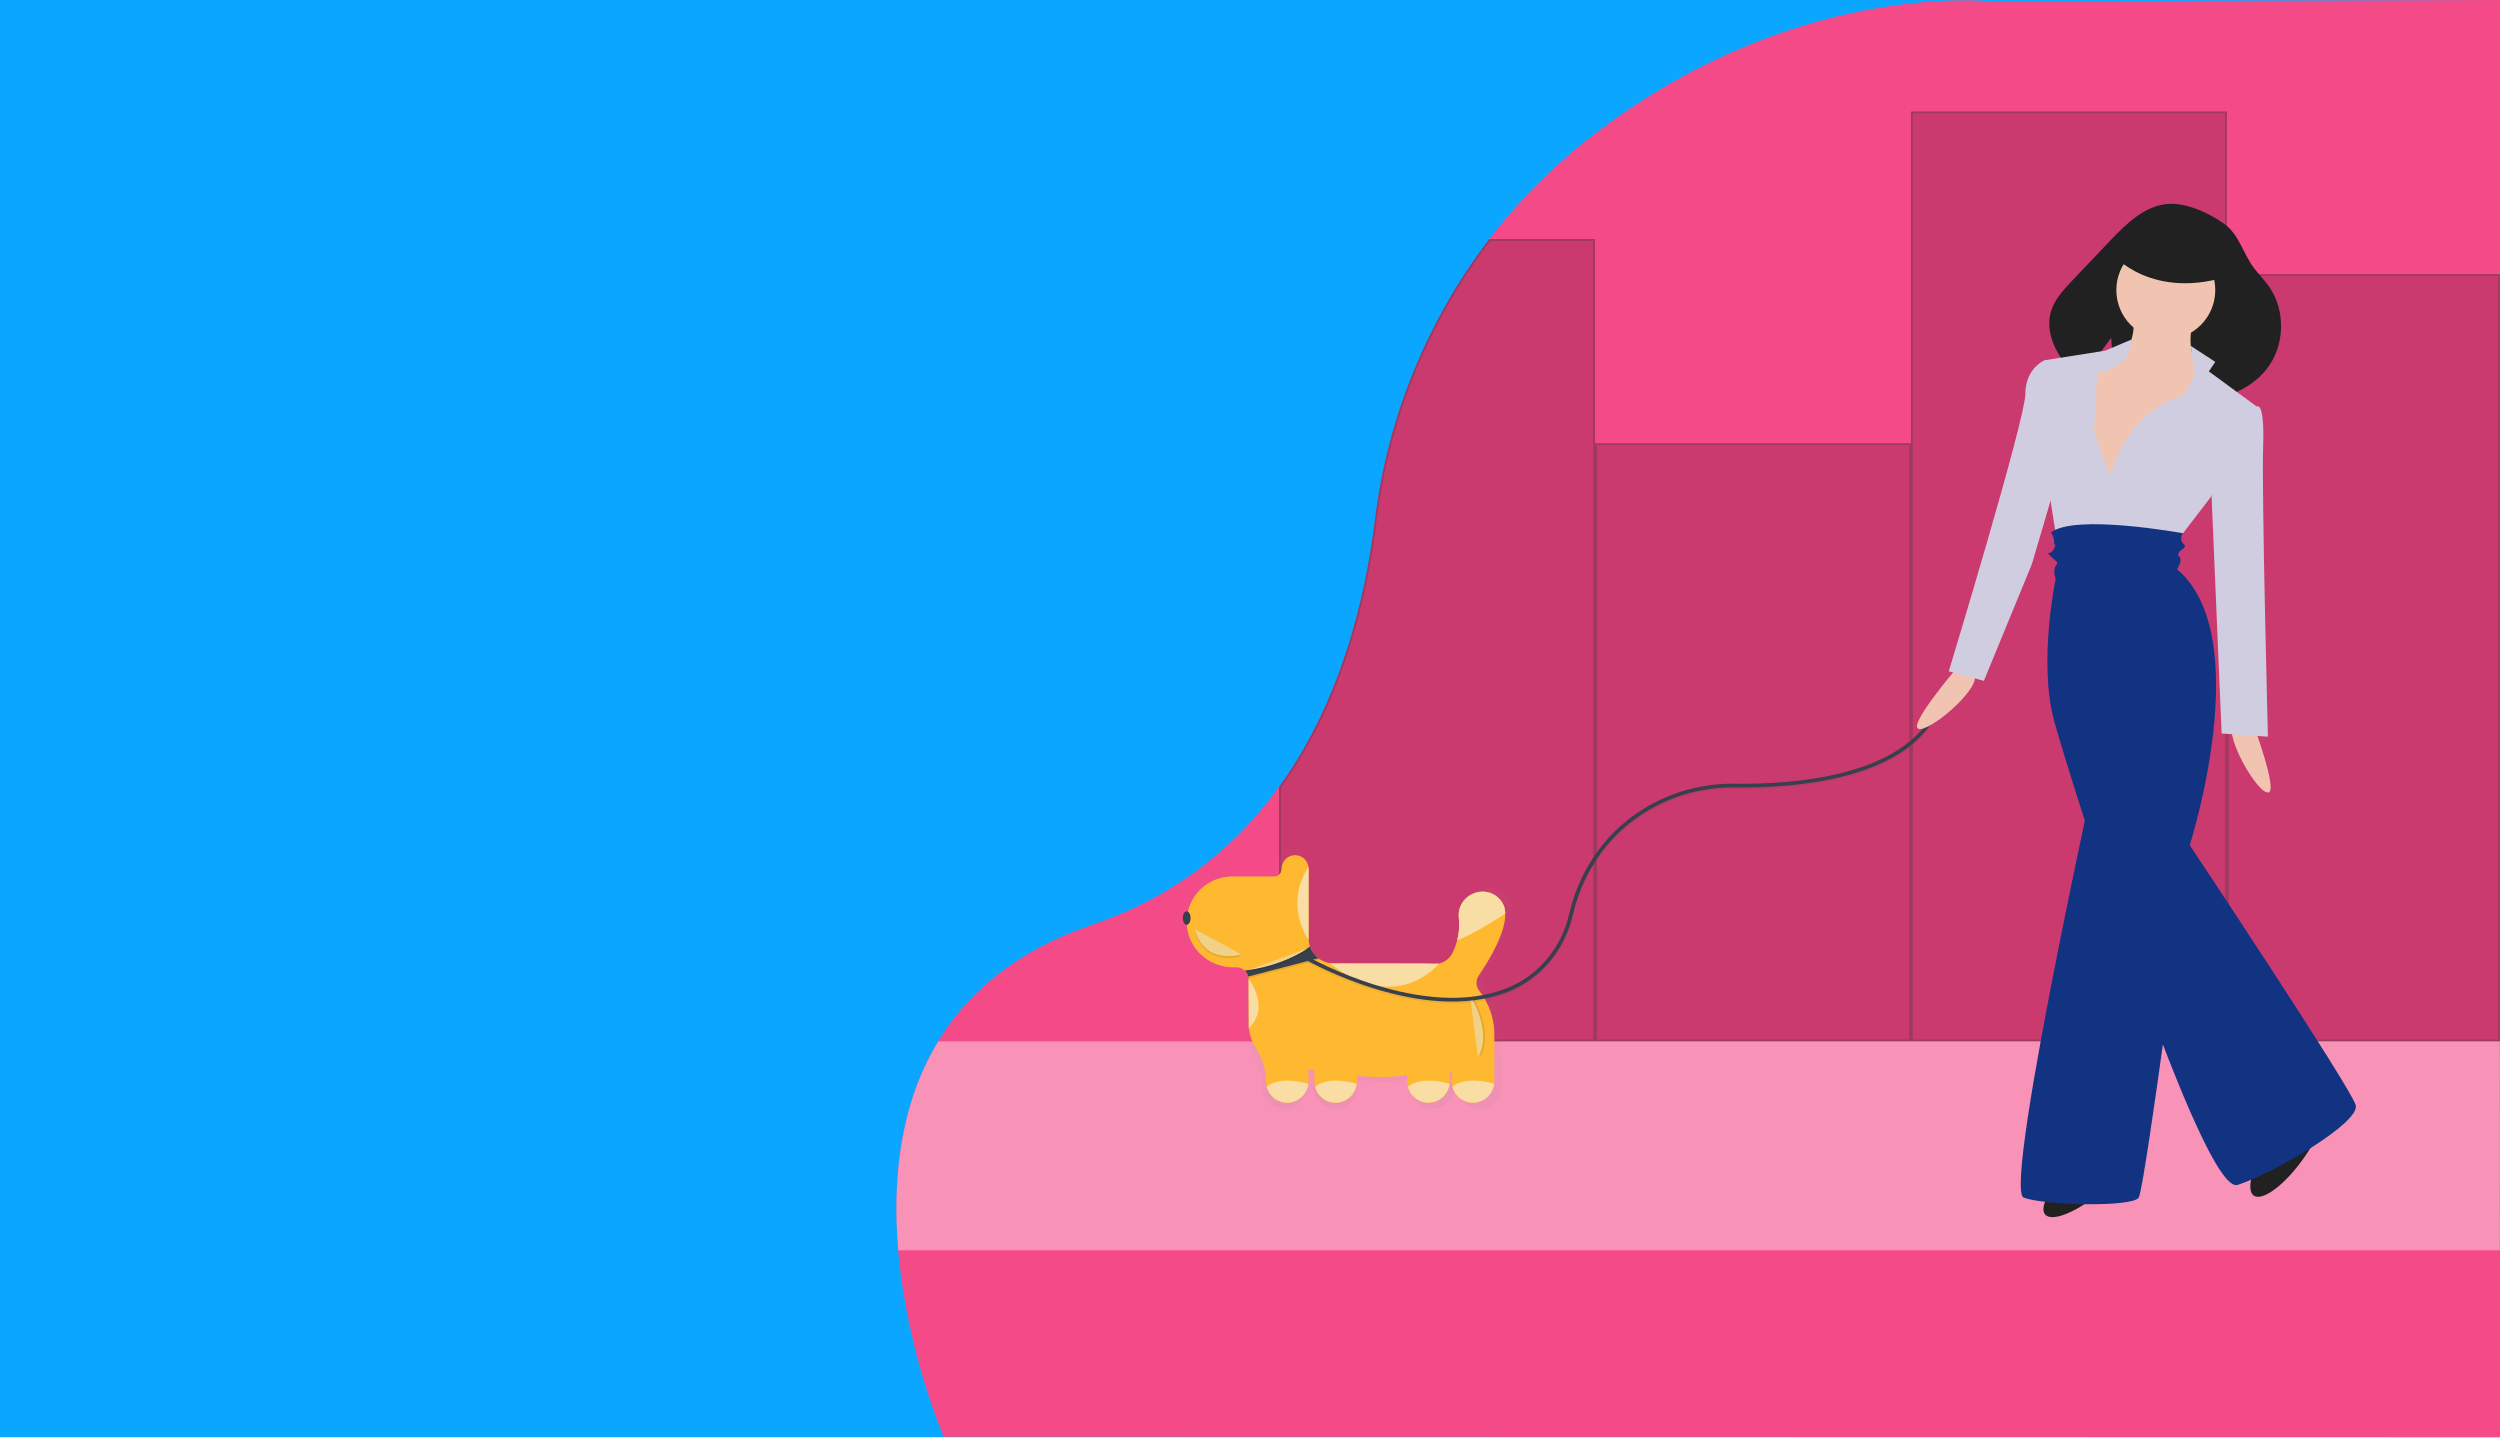
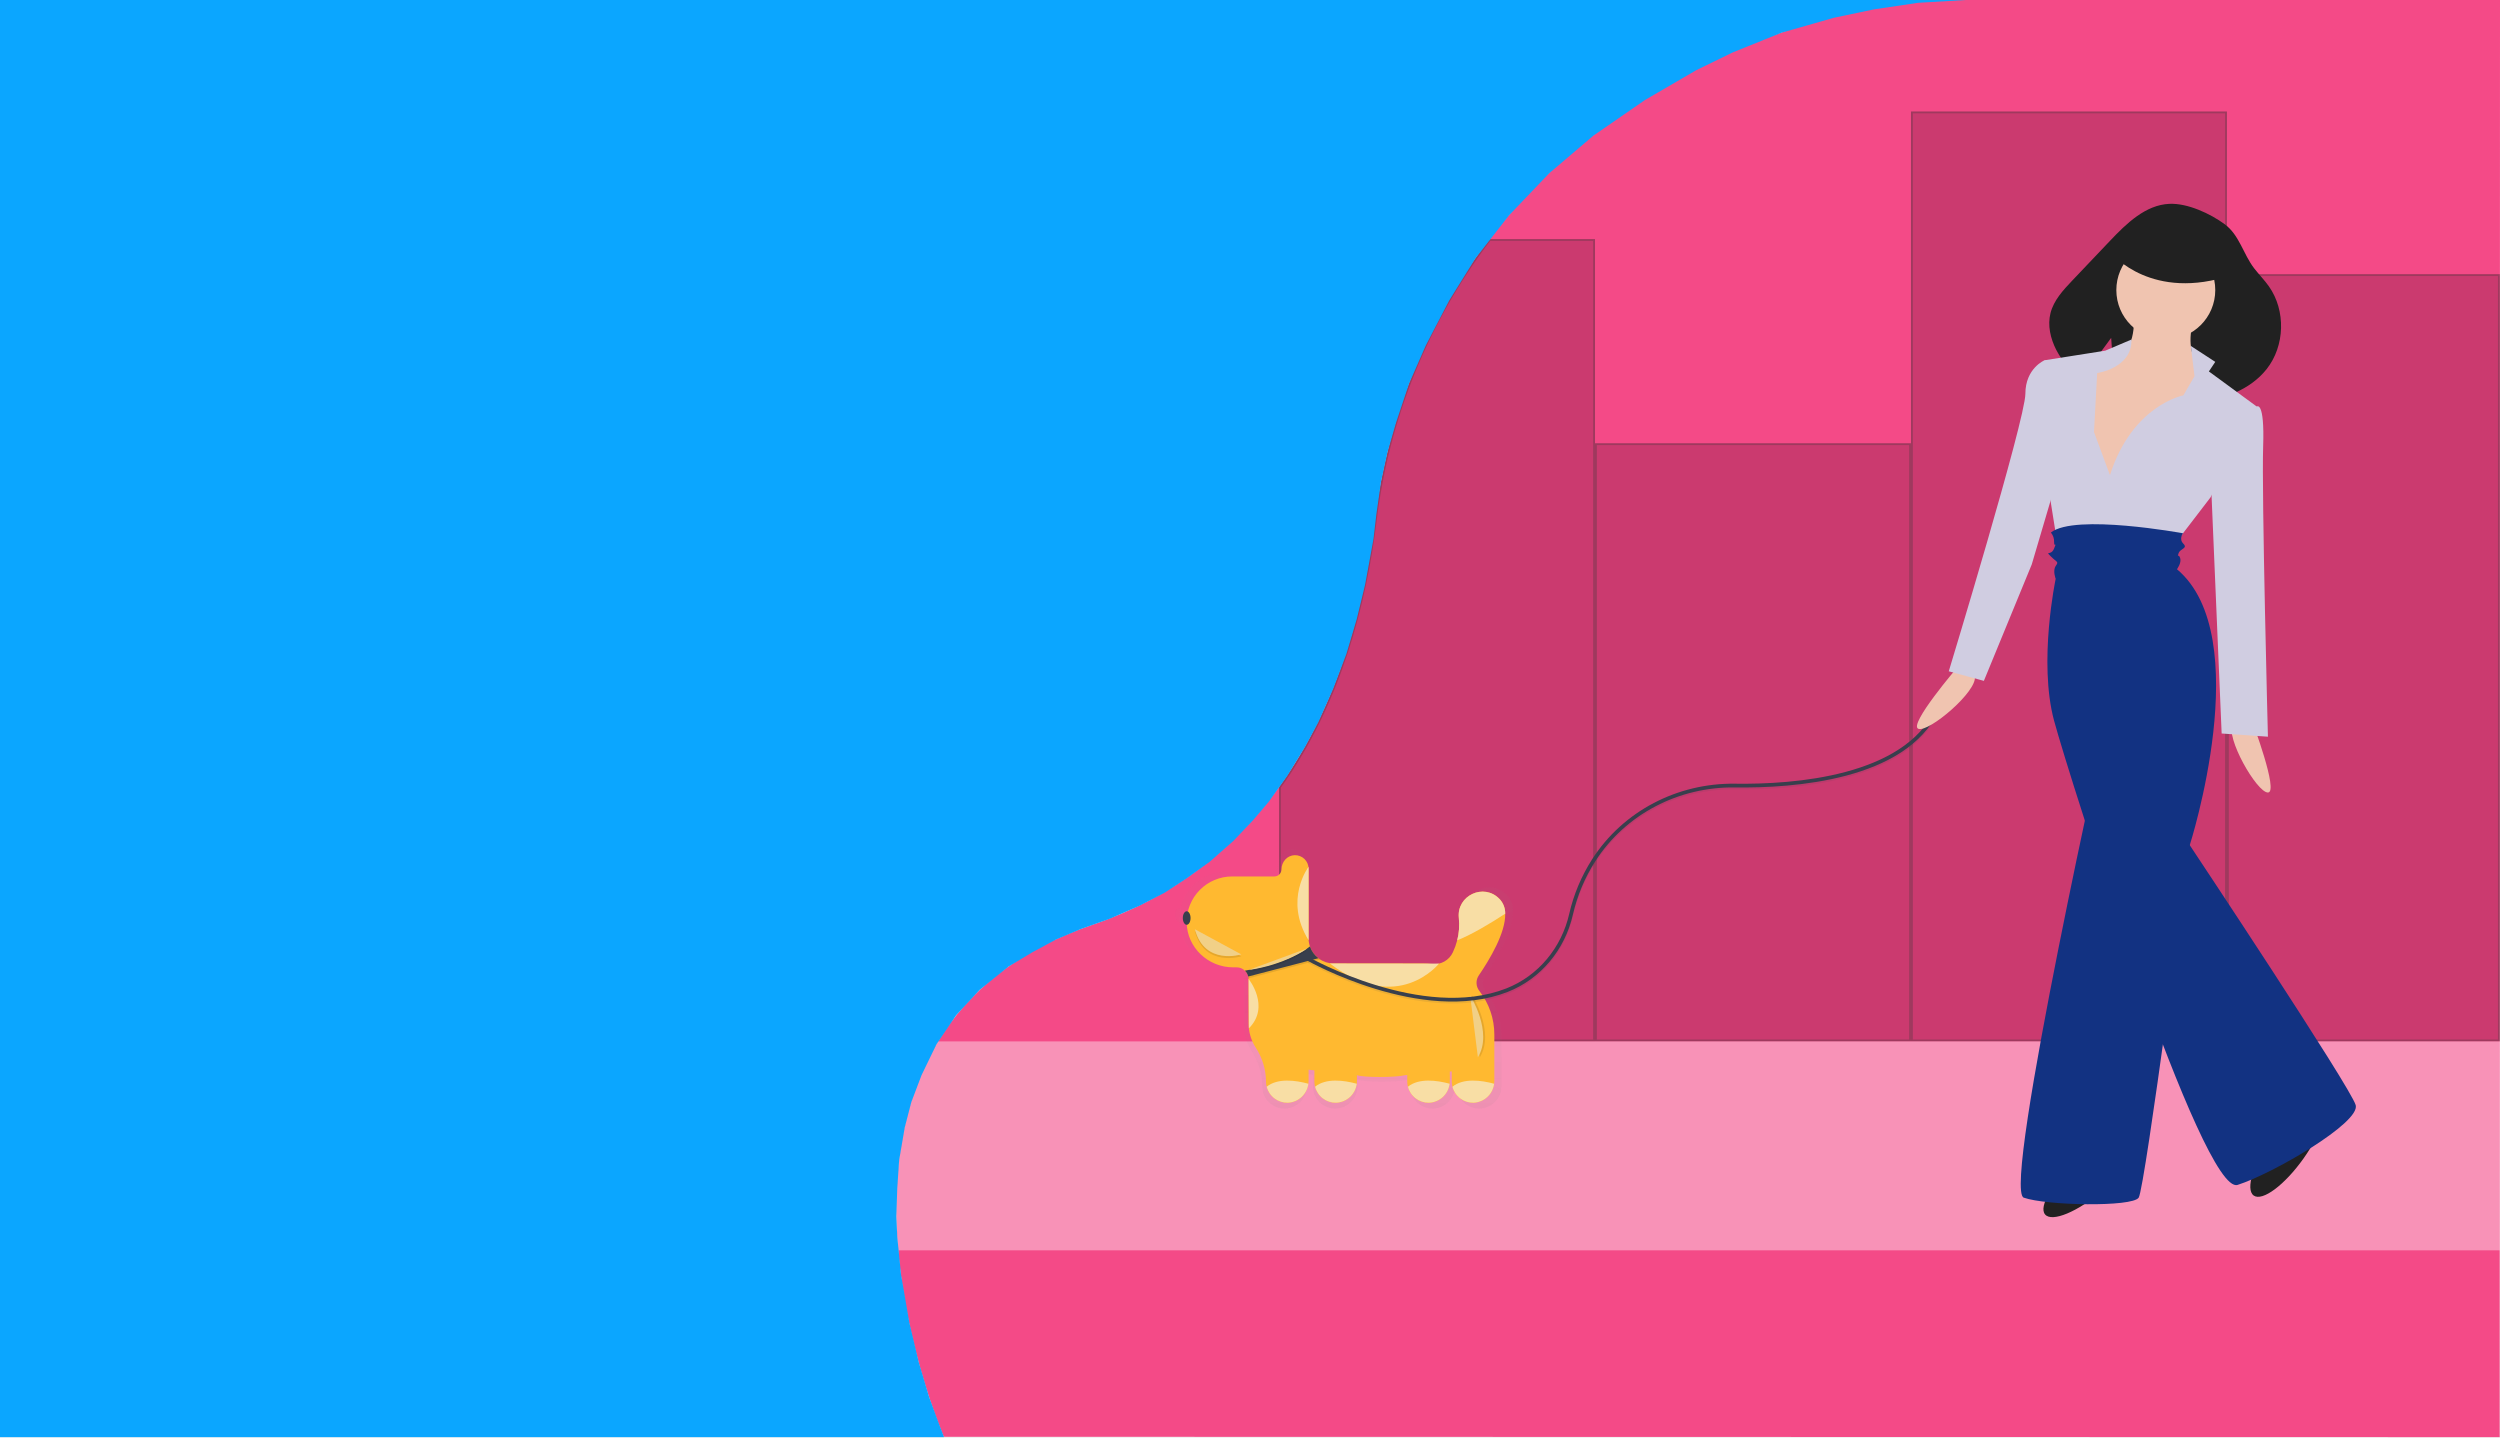
<svg xmlns="http://www.w3.org/2000/svg" width="1336" height="768" viewBox="0 0 1336 768" fill="none">
-   <rect width="1336" height="768" fill="#0BA6FF" />
-   <path d="M479.983 668.079C484.635 722.658 504.342 767.813 504.342 767.813L1335.83 768L1336 -1.90735e-05L1063.95 0.791C1063.95 0.791 957.186 -11.456 847.726 75.096C844.306 77.798 840.954 80.573 837.67 83.422C822.274 96.732 808.28 111.581 795.907 127.737C762.489 171.529 741.371 223.443 734.735 278.118C729.455 320.958 716.079 375.405 683.509 420.523C682.392 422.066 681.254 423.6 680.097 425.125C657.636 454.596 626.58 479.666 583.714 494.215C543.169 507.981 517.256 530.299 501.362 556.421C480.486 590.69 476.853 631.502 479.983 668.079Z" fill="#F44A87" />
+   <path d="M479.983 668.079C484.635 722.658 504.342 767.813 504.342 767.813L1335.83 768L1336 -1.88947e-05L1276 -2.05636e-05L1199.5 -2.10404e-05L1064 -1.74642e-05C1064 -1.74642e-05 957.186 -11.456 847.726 75.096C844.306 77.798 840.954 80.573 837.67 83.422C822.274 96.732 808.28 111.581 795.907 127.737C762.489 171.529 741.371 223.443 734.735 278.118C729.455 320.958 716.079 375.405 683.509 420.523C682.392 422.066 681.254 423.6 680.097 425.125C657.636 454.596 626.58 479.666 583.714 494.215C543.169 507.981 517.256 530.299 501.362 556.421C480.486 590.691 476.853 631.502 479.983 668.079Z" fill="#F44A87" />
  <path opacity="0.4" d="M1190.58 556.012V147.014H1335.41V556.012H1190.58Z" fill="#8F244B" stroke="#212121" />
  <path opacity="0.4" d="M1020.73 237.367V556.012H852.873V237.367H1020.73Z" fill="#8F244B" stroke="#212121" />
  <path opacity="0.4" d="M735.208 278.218L735.208 278.217C741.811 223.71 762.829 171.949 796.097 128.262H851.873V556.012H684.017V420.735C716.579 375.539 729.937 321.058 735.208 278.218Z" fill="#8F244B" stroke="#212121" />
  <path opacity="0.4" d="M1189.58 60.071V556.012H1021.73V60.071H1189.58Z" fill="#8F244B" stroke="#212121" />
  <path opacity="0.4" d="M480.046 668.175H1335.91V556.512H501.401C480.533 590.786 476.908 631.599 480.046 668.175Z" fill="white" />
  <g opacity="0.5">
    <path opacity="0.5" d="M630.132 491.568C630.33 505.575 642.153 516.652 656.169 516.652H658.12C659.843 516.645 661.5 517.314 662.736 518.515C663.674 519.393 664.327 520.533 664.611 521.786C664.741 522.291 664.807 522.812 664.806 523.334V548.062C664.799 552.816 666.16 557.472 668.727 561.473C672.46 567.144 674.484 573.768 674.558 580.555C674.559 582.139 674.876 583.706 675.49 585.166C676.103 586.626 677.002 587.949 678.133 589.058C679.263 590.167 680.604 591.04 682.076 591.626C683.548 592.212 685.122 592.498 686.706 592.469C693.262 592.35 698.399 586.718 698.399 580.165V573.981L701.649 574.36V580.555C701.65 582.139 701.967 583.706 702.581 585.166C703.194 586.626 704.093 587.949 705.224 589.058C706.354 590.167 707.695 591.04 709.167 591.626C710.639 592.212 712.213 592.498 713.797 592.469C720.353 592.35 725.49 586.718 725.49 580.165V577.035C728.74 578.389 747.162 578.389 752.277 577.078L753.664 576.97V580.555C753.665 582.139 753.982 583.706 754.595 585.166C755.209 586.626 756.108 587.949 757.238 589.058C758.369 590.167 759.71 591.04 761.182 591.626C762.654 592.212 764.228 592.498 765.812 592.469C772.368 592.35 777.504 586.718 777.504 580.165V575.02L778.588 574.923V580.555C778.588 581.552 778.712 582.545 778.956 583.512C779.626 586.112 781.153 588.41 783.29 590.035C785.427 591.66 788.05 592.518 790.736 592.469C793.616 592.362 796.364 591.233 798.487 589.283C800.61 587.334 801.969 584.693 802.32 581.833C802.389 581.28 802.425 580.723 802.428 580.165V554.29C802.438 545.404 799.462 536.772 793.976 529.779C793.024 528.542 792.491 527.035 792.454 525.475C792.417 523.915 792.878 522.384 793.77 521.103C799.838 512.222 808.811 497.232 808.518 486.606C808.577 483.724 807.566 480.923 805.679 478.743C805.56 478.613 805.441 478.483 805.321 478.364C796.587 469.222 781.21 476.414 782.543 488.978C782.994 493.188 782.681 497.444 781.622 501.542C781.021 503.859 780.205 506.114 779.184 508.279C778.165 510.453 776.488 512.251 774.389 513.418C772.29 514.584 769.876 515.06 767.491 514.778C765.87 514.582 764.238 514.484 762.604 514.486H712.486C709.546 514.485 706.679 513.564 704.289 511.853C701.899 510.142 700.104 507.726 699.157 504.943C698.649 503.484 698.393 501.95 698.399 500.405V461.413C698.399 460.397 698.195 459.392 697.799 458.456C697.403 457.52 696.823 456.674 696.093 455.966C695.363 455.259 694.498 454.706 693.551 454.339C692.603 453.972 691.591 453.8 690.575 453.831C689.583 453.865 688.609 454.098 687.709 454.517C686.81 454.936 686.004 455.532 685.341 456.268C683.984 457.764 683.231 459.711 683.228 461.73C683.228 462.257 683.124 462.78 682.921 463.267C682.719 463.755 682.423 464.197 682.05 464.57C681.676 464.943 681.233 465.239 680.746 465.441C680.258 465.642 679.735 465.746 679.207 465.746H655.595C652.219 465.744 648.877 466.414 645.763 467.716C642.648 469.017 639.824 470.925 637.455 473.328C635.085 475.731 633.217 478.582 631.96 481.713C630.703 484.844 630.081 488.194 630.132 491.568Z" fill="url(#paint0_linear)" />
    <path opacity="0.5" d="M778.956 583.512C779.626 586.112 781.153 588.41 783.29 590.035C785.427 591.66 788.05 592.518 790.736 592.469C793.616 592.362 796.364 591.233 798.487 589.283C800.61 587.334 801.969 584.693 802.32 581.833C795.103 579.884 785.101 578.541 778.956 583.512Z" fill="url(#paint1_linear)" />
    <path opacity="0.5" d="M754.033 583.512C754.702 586.112 756.229 588.41 758.366 590.035C760.503 591.66 763.127 592.518 765.812 592.469C768.692 592.362 771.441 591.233 773.563 589.284C775.686 587.334 777.045 584.693 777.396 581.833C770.179 579.884 760.177 578.541 754.033 583.512Z" fill="url(#paint2_linear)" />
    <path opacity="0.5" d="M702.018 583.512C702.687 586.112 704.214 588.41 706.351 590.035C708.489 591.66 711.112 592.518 713.797 592.469C716.678 592.362 719.426 591.233 721.549 589.284C723.672 587.334 725.03 584.693 725.381 581.833C718.164 579.884 708.162 578.541 702.018 583.512Z" fill="url(#paint3_linear)" />
    <path opacity="0.5" d="M674.927 583.512C675.596 586.112 677.123 588.41 679.26 590.035C681.398 591.66 684.021 592.518 686.706 592.469C689.587 592.362 692.335 591.233 694.458 589.284C696.581 587.334 697.939 584.693 698.29 581.833C691.073 579.884 681.071 578.541 674.927 583.512Z" fill="url(#paint4_linear)" />
    <path opacity="0.5" d="M781.622 501.542C790.042 498.163 800.315 491.979 808.518 486.606C808.577 483.725 807.566 480.923 805.679 478.743C805.56 478.613 805.441 478.483 805.321 478.364C796.587 469.222 781.21 476.414 782.543 488.978C782.993 493.188 782.681 497.444 781.622 501.542Z" fill="url(#paint5_linear)" />
    <path opacity="0.5" d="M771.43 514.558C771.43 514.558 748.246 543.73 710.319 514.486L771.43 514.558Z" fill="url(#paint6_linear)" />
    <path opacity="0.5" d="M698.398 460.33C698.398 460.33 684.311 478.743 698.398 501.488V460.33Z" fill="url(#paint7_linear)" />
    <path opacity="0.5" d="M664.806 523.15C664.806 523.15 677.212 538.559 664.961 550.804L664.806 523.15Z" fill="url(#paint8_linear)" />
    <g opacity="0.1">
      <path opacity="0.1" d="M663.722 519.901C664.643 520.768 664.329 521.602 664.611 522.869L704.9 512.319C702.733 510.651 700.046 508.669 699.157 506.027C694.324 509.774 684.777 516.056 663.722 519.901Z" fill="url(#paint9_linear)" />
    </g>
    <path opacity="0.5" d="M662.736 518.515C663.674 519.393 664.327 520.533 664.611 521.786L703.882 511.55C701.688 509.864 700.043 507.564 699.157 504.943C694.324 508.691 683.791 514.67 662.736 518.515Z" fill="url(#paint10_linear)" />
    <path opacity="0.1" d="M697.68 507.11C697.68 507.11 685.395 516.345 664.806 519.206L697.68 507.11Z" fill="url(#paint11_linear)" />
    <path opacity="0.5" d="M697.68 506.027C697.68 506.027 685.395 515.262 664.806 518.123L697.68 506.027Z" fill="url(#paint12_linear)" />
    <g opacity="0.1">
      <path opacity="0.1" d="M666.973 506.904C666.973 506.904 646.384 513.402 640.966 492.823L666.973 506.904Z" fill="url(#paint13_linear)" />
    </g>
    <path opacity="0.5" d="M666.973 505.821C666.973 505.821 646.384 512.319 640.966 491.74L666.973 505.821Z" fill="url(#paint14_linear)" />
    <path opacity="0.5" d="M630.129 492.823C631.326 492.823 632.296 491.126 632.296 489.033C632.296 486.939 631.326 485.242 630.129 485.242C628.932 485.242 627.962 486.939 627.962 489.033C627.962 491.126 628.932 492.823 630.129 492.823Z" fill="url(#paint15_linear)" />
    <path opacity="0.1" d="M794.301 567.016L789.966 532.357C789.966 532.357 802.97 552.936 794.301 567.016Z" fill="url(#paint16_linear)" />
    <path opacity="0.5" d="M788.883 532.357C788.883 532.357 801.886 552.936 793.217 567.016L788.883 532.357Z" fill="url(#paint17_linear)" />
  </g>
  <path d="M634.168 493.015C634.358 506.38 645.639 516.949 659.013 516.949H660.874C662.518 516.943 664.1 517.581 665.279 518.727C666.174 519.565 666.797 520.652 667.068 521.848C667.192 522.331 667.255 522.828 667.254 523.326V546.921C667.247 551.457 668.546 555.899 670.996 559.718C674.557 565.129 676.488 571.449 676.56 577.925C676.561 579.436 676.863 580.932 677.448 582.325C678.034 583.718 678.891 584.981 679.97 586.039C681.049 587.097 682.328 587.93 683.733 588.489C685.137 589.048 686.639 589.321 688.151 589.294C694.406 589.18 699.308 583.806 699.308 577.553V571.652L702.41 572.014V577.925C702.411 579.436 702.713 580.932 703.298 582.325C703.884 583.718 704.741 584.981 705.82 586.039C706.899 587.097 708.178 587.93 709.583 588.489C710.987 589.048 712.489 589.321 714.001 589.294C720.256 589.18 725.158 583.806 725.158 577.553V574.566C728.26 575.858 745.837 575.858 750.718 574.608L752.041 574.504V577.925C752.042 579.436 752.344 580.932 752.93 582.325C753.516 583.718 754.373 584.981 755.452 586.039C756.531 587.097 757.81 587.93 759.215 588.489C760.619 589.048 762.121 589.321 763.633 589.294C769.888 589.18 774.789 583.806 774.789 577.553V572.644L775.823 572.551V577.925C775.824 578.877 775.942 579.824 776.175 580.747C776.814 583.227 778.271 585.42 780.31 586.971C782.349 588.522 784.852 589.34 787.415 589.294C790.163 589.191 792.785 588.114 794.811 586.254C796.837 584.394 798.133 581.874 798.468 579.145C798.534 578.617 798.568 578.085 798.571 577.553V552.863C798.581 544.384 795.741 536.148 790.506 529.475C789.598 528.295 789.09 526.857 789.054 525.368C789.019 523.88 789.459 522.419 790.31 521.197C796.1 512.722 804.662 498.419 804.382 488.28C804.439 485.531 803.474 482.857 801.673 480.777C801.56 480.653 801.446 480.529 801.332 480.416C792.998 471.693 778.326 478.555 779.597 490.544C780.027 494.56 779.729 498.621 778.719 502.532C778.145 504.743 777.366 506.895 776.392 508.961C775.42 511.035 773.819 512.75 771.817 513.864C769.814 514.977 767.511 515.431 765.235 515.161C763.688 514.974 762.131 514.881 760.572 514.882H712.75C709.944 514.882 707.209 514.003 704.928 512.371C702.647 510.738 700.935 508.432 700.031 505.777C699.547 504.385 699.302 502.921 699.308 501.447V464.241C699.308 463.272 699.113 462.312 698.735 461.42C698.357 460.527 697.804 459.719 697.107 459.044C696.411 458.369 695.586 457.841 694.682 457.491C693.777 457.141 692.812 456.977 691.842 457.007C690.896 457.039 689.966 457.262 689.108 457.661C688.25 458.061 687.481 458.629 686.848 459.332C685.553 460.76 684.835 462.617 684.832 464.544C684.832 465.047 684.732 465.546 684.54 466.011C684.347 466.476 684.064 466.898 683.708 467.254C683.352 467.61 682.929 467.892 682.463 468.085C681.998 468.277 681.499 468.376 680.995 468.376H658.465C655.244 468.374 652.055 469.013 649.083 470.255C646.111 471.497 643.417 473.318 641.156 475.611C638.894 477.904 637.112 480.623 635.913 483.611C634.713 486.599 634.12 489.795 634.168 493.015H634.168Z" fill="#FFB930" />
  <path d="M776.175 580.747C776.814 583.227 778.271 585.42 780.31 586.971C782.349 588.522 784.852 589.34 787.415 589.294C790.163 589.191 792.785 588.114 794.811 586.254C796.837 584.394 798.133 581.874 798.468 579.145C791.582 577.285 782.038 576.003 776.175 580.747Z" fill="#F8DEA5" />
  <path d="M752.393 580.747C753.032 583.227 754.489 585.42 756.528 586.971C758.567 588.522 761.07 589.34 763.633 589.294C766.381 589.191 769.004 588.114 771.029 586.254C773.055 584.394 774.351 581.874 774.686 579.145C767.8 577.285 758.256 576.003 752.393 580.747Z" fill="#F8DEA5" />
  <path d="M702.761 580.747C703.4 583.227 704.857 585.42 706.896 586.971C708.936 588.522 711.439 589.34 714.001 589.294C716.749 589.191 719.372 588.114 721.397 586.254C723.423 584.394 724.719 581.874 725.054 579.145C718.168 577.285 708.624 576.003 702.761 580.747Z" fill="#F8DEA5" />
  <path d="M676.911 580.747C677.55 583.227 679.007 585.42 681.046 586.971C683.086 588.522 685.589 589.34 688.151 589.294C690.899 589.191 693.522 588.114 695.547 586.254C697.573 584.394 698.869 581.874 699.204 579.145C692.318 577.285 682.774 576.003 676.911 580.747Z" fill="#F8DEA5" />
  <path d="M778.719 502.532C786.753 499.308 796.555 493.407 804.382 488.28C804.439 485.531 803.474 482.857 801.673 480.777C801.56 480.653 801.446 480.529 801.332 480.416C792.998 471.693 778.326 478.555 779.598 490.544C780.027 494.56 779.729 498.621 778.719 502.532Z" fill="#F8DEA5" />
  <path d="M768.994 514.952C768.994 514.952 746.871 542.787 710.682 514.883L768.994 514.952Z" fill="#F8DEA5" />
  <path d="M699.308 463.208C699.308 463.208 685.866 480.777 699.308 502.481V463.208Z" fill="#F8DEA5" />
  <path d="M667.254 523.15C667.254 523.15 679.092 537.853 667.402 549.537L667.254 523.15Z" fill="#F8DEA5" />
  <path opacity="0.1" d="M666.22 520.05C667.099 520.877 666.799 521.673 667.068 522.882L705.512 512.816C703.444 511.224 700.879 509.333 700.031 506.811C695.42 510.387 686.31 516.381 666.22 520.05Z" fill="black" />
  <path d="M665.279 518.727C666.174 519.565 666.797 520.652 667.068 521.848L704.54 512.082C702.446 510.472 700.877 508.278 700.031 505.777C695.42 509.353 685.369 515.058 665.279 518.727Z" fill="#383F4D" />
  <path opacity="0.1" d="M698.622 507.844C698.622 507.844 686.9 516.657 667.254 519.387L698.622 507.844Z" fill="black" />
  <path d="M698.622 506.811C698.622 506.811 686.9 515.624 667.254 518.354L698.622 506.811Z" fill="#F1D087" />
  <path opacity="0.1" d="M663.352 511.058C663.352 511.058 643.706 517.258 638.536 497.622L663.352 511.058Z" fill="black" />
  <path d="M663.352 510.024C663.352 510.024 643.706 516.225 638.536 496.589L663.352 510.024Z" fill="#F1D087" />
  <path d="M634.166 494.213C635.308 494.213 636.234 492.593 636.234 490.596C636.234 488.598 635.308 486.978 634.166 486.978C633.024 486.978 632.098 488.598 632.098 490.596C632.098 492.593 633.024 494.213 634.166 494.213Z" fill="#383F4D" />
  <path opacity="0.1" d="M790.816 565.007L786.68 531.935C786.68 531.935 799.088 551.571 790.816 565.007Z" fill="black" />
  <path d="M785.646 531.935C785.646 531.935 798.054 551.571 789.782 565.007L785.646 531.935Z" fill="#F1D087" />
  <path opacity="0.1" d="M699.308 513.616C699.308 513.616 760.044 547.906 805.304 530.195C822.812 523.344 835.42 507.91 839.581 489.583C841.923 479.347 846.018 469.593 851.687 460.752C868.085 435.195 896.894 420.412 927.267 420.84C958.746 421.284 1017.83 417.009 1035.15 380.473" stroke="#383F4D" stroke-width="2" stroke-miterlimit="10" />
  <path d="M699.308 512.582C699.308 512.582 760.044 546.872 805.304 529.161C822.812 522.31 835.42 506.876 839.581 488.55C841.923 478.313 846.018 468.559 851.687 459.719C868.085 434.162 896.894 419.379 927.267 419.807C958.746 420.25 1017.83 415.976 1035.15 379.439" stroke="#383F4D" stroke-width="2" stroke-miterlimit="10" />
  <path d="M1046.28 356.321C1046.28 356.321 1019.58 387.448 1025.19 389.48C1030.8 391.513 1057.01 369.272 1055.32 361.408L1046.28 356.321Z" fill="#F0C4B0" />
  <path d="M1203.46 385.168C1203.46 385.168 1217.95 423.525 1211.98 423.525C1206.01 423.525 1188.96 393.691 1193.22 386.872L1203.46 385.168Z" fill="#F0C4B0" />
  <path d="M1230.99 619.1C1241.07 604.894 1245.51 590.728 1240.9 587.459C1236.29 584.19 1224.38 593.056 1214.3 607.262C1204.21 621.468 1199.78 635.634 1204.39 638.903C1209 642.172 1220.91 633.305 1230.99 619.1Z" fill="#212121" />
  <path d="M1123.55 636.301C1136.79 624.983 1144.55 612.328 1140.88 608.034C1137.21 603.739 1123.49 609.433 1110.25 620.751C1097 632.068 1089.24 644.724 1092.91 649.018C1096.58 653.312 1110.3 647.619 1123.55 636.301Z" fill="#212121" />
  <path d="M1212.48 152.994C1210.08 149.611 1207.14 146.654 1204.61 143.368C1198.79 135.792 1196.77 125.698 1188.96 119.888C1181.22 114.14 1168.95 108.482 1159.27 108.935C1146.52 109.532 1136.4 119.422 1127.61 128.676C1120.89 135.748 1114.17 142.819 1107.45 149.891C1102.59 155.007 1097.55 160.438 1095.8 167.273C1094.12 173.841 1095.76 180.898 1098.84 186.938C1102.05 193.065 1106.54 198.426 1112.01 202.652C1118.76 193.366 1128.21 180.544 1128.21 180.544L1130.41 212.438C1141.84 216.224 1154.12 216.969 1166.17 216.132L1169.74 203.055L1173.48 215.407C1187.88 213.5 1202.34 208.532 1211.25 197.304C1221.11 184.89 1221.63 165.932 1212.48 152.994Z" fill="#212121" />
  <path d="M1157.4 181.447C1172.01 181.447 1183.84 169.617 1183.84 155.023C1183.84 140.43 1172.01 128.599 1157.4 128.599C1142.8 128.599 1130.97 140.43 1130.97 155.023C1130.97 169.617 1142.8 181.447 1157.4 181.447Z" fill="#F0C4B0" />
  <path d="M1140.35 167.809C1140.35 167.809 1142.05 188.266 1130.97 189.971C1119.88 191.676 1107.94 189.971 1107.94 196.79C1107.94 203.609 1116.47 265.833 1116.47 265.833L1137.79 264.129L1167.64 235.148L1183.84 203.609C1183.84 203.609 1164.23 195.085 1172.75 169.514L1140.35 167.809Z" fill="#F0C4B0" />
  <path d="M1127.56 253.9L1119.03 230.886L1120.73 199.347C1120.73 199.347 1139.46 196.79 1139.05 181.447L1125 187.414L1092.59 192.528V222.362C1092.59 222.362 1081.5 240.262 1094.3 258.162L1100.27 295.667L1161.67 291.405L1181.28 265.833L1206.01 217.247L1180.43 198.495L1183.84 193.381L1170.79 184.874L1172.75 201.052L1166.79 211.281C1166.79 211.281 1139.5 216.395 1127.56 253.9Z" fill="#D0CDE1" />
  <path d="M1097.71 194.233L1092.59 192.528C1092.59 192.528 1082.36 196.79 1082.36 210.428C1082.36 224.067 1041.42 358.744 1041.42 358.744L1060.18 363.858L1085.77 301.634L1101.12 249.638L1097.71 194.233Z" fill="#D0CDE1" />
  <path d="M1199.19 217.247H1206.01C1206.01 217.247 1210.28 213.838 1209.43 238.557C1208.57 263.276 1211.98 393.691 1211.98 393.691L1187.25 391.987L1181.28 251.343L1199.19 217.247Z" fill="#D0CDE1" />
  <path d="M1166.6 284.979C1166.6 284.979 1108.79 274.357 1096 284.586C1097.19 286.019 1097.8 287.843 1097.71 289.7C1097.71 293.11 1099.41 288.848 1097.71 293.11C1096 297.372 1092.59 293.962 1096 297.372C1099.41 300.781 1100.27 299.929 1098.56 302.486C1096.86 305.043 1098.56 309.305 1098.56 309.305C1098.56 309.305 1089.18 353.629 1097.71 385.168C1106.24 416.706 1177.02 639.179 1195.78 633.212C1214.54 627.245 1261.45 599.969 1258.89 590.593C1256.33 581.216 1170.2 451.654 1170.2 451.654C1170.2 451.654 1206.01 339.991 1163.37 304.191C1163.37 304.191 1165.93 300.781 1165.08 298.224C1164.23 295.667 1163.37 298.224 1164.23 295.667C1165.08 293.11 1169.34 293.11 1166.79 290.553C1164.23 287.996 1166.6 284.979 1166.6 284.979Z" fill="#123282" />
  <path d="M1127.56 376.644C1127.56 376.644 1069.57 635.769 1081.5 640.031C1093.44 644.293 1139.5 645.145 1142.91 640.031C1146.32 634.917 1170.2 451.654 1170.2 451.654L1127.56 376.644Z" fill="#123282" />
  <path d="M1128.84 135.845C1128.84 135.845 1150.16 161.416 1192.8 146.926L1180.86 125.616L1152.71 117.092L1128.84 135.845Z" fill="#212121" />
+   <path d="M0 -1.90735e-05H1050.5L1025 1.5L1001.5 5L980 9.5L952 17.5L926 28L906.5 37.5L879 53.5L851.5 72.5L828 92.5L806.5 115L788.5 138L774.5 160.5L762 184.5L753 205L746 226L741.5 241.5L738 257.5L735.5 275L734 288L729.5 312.5L725 331L719.5 349.5L712.5 368L704.5 386L697.5 399L688 414.5L678 428.5L669.5 438.5L659 449.5L646.5 460.5L634 469.5L622.5 477L609 484L593 491L577.5 496.5L564.5 502L551.5 509L539 516.5L523.5 529L511 542.5L500.5 558L492.5 574.5L487 589L483.5 602.5L480.5 620L479.5 635L479 650L479.5 661L481.5 681L486 707L491 728L496.5 746.5L502 761.5L504.5 768H0V-1.90735e-05Z" fill="#0BA6FF" />
  <defs>
    <linearGradient id="paint0_linear" x1="719.327" y1="592.471" x2="719.327" y2="453.828" gradientUnits="userSpaceOnUse">
      <stop stop-color="#808080" stop-opacity="0.25" />
      <stop offset="0.535" stop-color="#808080" stop-opacity="0.12" />
      <stop offset="1" stop-color="#808080" stop-opacity="0.1" />
    </linearGradient>
    <linearGradient id="paint1_linear" x1="14050.1" y1="9189.71" x2="14050.1" y2="9009.45" gradientUnits="userSpaceOnUse">
      <stop stop-color="#808080" stop-opacity="0.25" />
      <stop offset="0.535" stop-color="#808080" stop-opacity="0.12" />
      <stop offset="1" stop-color="#808080" stop-opacity="0.1" />
    </linearGradient>
    <linearGradient id="paint2_linear" x1="14708" y1="9189.8" x2="14708" y2="9009.54" gradientUnits="userSpaceOnUse">
      <stop stop-color="#808080" stop-opacity="0.25" />
      <stop offset="0.535" stop-color="#808080" stop-opacity="0.12" />
      <stop offset="1" stop-color="#808080" stop-opacity="0.1" />
    </linearGradient>
    <linearGradient id="paint3_linear" x1="16080.9" y1="9189.8" x2="16080.9" y2="9009.54" gradientUnits="userSpaceOnUse">
      <stop stop-color="#808080" stop-opacity="0.25" />
      <stop offset="0.535" stop-color="#808080" stop-opacity="0.12" />
      <stop offset="1" stop-color="#808080" stop-opacity="0.1" />
    </linearGradient>
    <linearGradient id="paint4_linear" x1="16796" y1="9189.8" x2="16796" y2="9009.54" gradientUnits="userSpaceOnUse">
      <stop stop-color="#808080" stop-opacity="0.25" />
      <stop offset="0.535" stop-color="#808080" stop-opacity="0.12" />
      <stop offset="1" stop-color="#808080" stop-opacity="0.1" />
    </linearGradient>
    <linearGradient id="paint5_linear" x1="15921.1" y1="16522.7" x2="15921.1" y2="15648.4" gradientUnits="userSpaceOnUse">
      <stop stop-color="#808080" stop-opacity="0.25" />
      <stop offset="0.535" stop-color="#808080" stop-opacity="0.12" />
      <stop offset="1" stop-color="#808080" stop-opacity="0.1" />
    </linearGradient>
    <linearGradient id="paint6_linear" x1="38989.9" y1="8563.11" x2="38989.9" y2="8364.35" gradientUnits="userSpaceOnUse">
      <stop stop-color="#808080" stop-opacity="0.25" />
      <stop offset="0.535" stop-color="#808080" stop-opacity="0.12" />
      <stop offset="1" stop-color="#808080" stop-opacity="0.1" />
    </linearGradient>
    <linearGradient id="paint7_linear" x1="4948.78" y1="24654.5" x2="4948.78" y2="22667.1" gradientUnits="userSpaceOnUse">
      <stop stop-color="#808080" stop-opacity="0.25" />
      <stop offset="0.535" stop-color="#808080" stop-opacity="0.12" />
      <stop offset="1" stop-color="#808080" stop-opacity="0.1" />
    </linearGradient>
    <linearGradient id="paint8_linear" x1="4625.66" y1="18378.9" x2="4625.66" y2="17481.7" gradientUnits="userSpaceOnUse">
      <stop stop-color="#808080" stop-opacity="0.25" />
      <stop offset="0.535" stop-color="#808080" stop-opacity="0.12" />
      <stop offset="1" stop-color="#808080" stop-opacity="0.1" />
    </linearGradient>
    <linearGradient id="paint9_linear" x1="29188.4" y1="10829" x2="29188.4" y2="10496.2" gradientUnits="userSpaceOnUse">
      <stop stop-color="#808080" stop-opacity="0.25" />
      <stop offset="0.535" stop-color="#808080" stop-opacity="0.12" />
      <stop offset="1" stop-color="#808080" stop-opacity="0.1" />
    </linearGradient>
    <linearGradient id="paint10_linear" x1="29213.3" y1="10806.5" x2="29213.3" y2="10473.7" gradientUnits="userSpaceOnUse">
      <stop stop-color="#808080" stop-opacity="0.25" />
      <stop offset="0.535" stop-color="#808080" stop-opacity="0.12" />
      <stop offset="1" stop-color="#808080" stop-opacity="0.1" />
    </linearGradient>
    <linearGradient id="paint11_linear" x1="23555.8" y1="7869.38" x2="23555.8" y2="7697.71" gradientUnits="userSpaceOnUse">
      <stop stop-color="#808080" stop-opacity="0.25" />
      <stop offset="0.535" stop-color="#808080" stop-opacity="0.12" />
      <stop offset="1" stop-color="#808080" stop-opacity="0.1" />
    </linearGradient>
    <linearGradient id="paint12_linear" x1="23555.8" y1="7852.93" x2="23555.8" y2="7681.26" gradientUnits="userSpaceOnUse">
      <stop stop-color="#808080" stop-opacity="0.25" />
      <stop offset="0.535" stop-color="#808080" stop-opacity="0.12" />
      <stop offset="1" stop-color="#808080" stop-opacity="0.1" />
    </linearGradient>
    <linearGradient id="paint13_linear" x1="19581.9" y1="9455.05" x2="19581.9" y2="9189.17" gradientUnits="userSpaceOnUse">
      <stop stop-color="#808080" stop-opacity="0.25" />
      <stop offset="0.535" stop-color="#808080" stop-opacity="0.12" />
      <stop offset="1" stop-color="#808080" stop-opacity="0.1" />
    </linearGradient>
    <linearGradient id="paint14_linear" x1="19581.9" y1="9434.83" x2="19581.9" y2="9168.96" gradientUnits="userSpaceOnUse">
      <stop stop-color="#808080" stop-opacity="0.25" />
      <stop offset="0.535" stop-color="#808080" stop-opacity="0.12" />
      <stop offset="1" stop-color="#808080" stop-opacity="0.1" />
    </linearGradient>
    <linearGradient id="paint15_linear" x1="-2151.91" y1="4865.43" x2="-2151.91" y2="4797.99" gradientUnits="userSpaceOnUse">
      <stop stop-color="#808080" stop-opacity="0.25" />
      <stop offset="0.535" stop-color="#808080" stop-opacity="0.12" />
      <stop offset="1" stop-color="#808080" stop-opacity="0.1" />
    </linearGradient>
    <linearGradient id="paint16_linear" x1="4919.28" y1="23570.9" x2="4919.28" y2="22161.6" gradientUnits="userSpaceOnUse">
      <stop stop-color="#808080" stop-opacity="0.25" />
      <stop offset="0.535" stop-color="#808080" stop-opacity="0.12" />
      <stop offset="1" stop-color="#808080" stop-opacity="0.1" />
    </linearGradient>
    <linearGradient id="paint17_linear" x1="4927.47" y1="23570.9" x2="4927.47" y2="22161.6" gradientUnits="userSpaceOnUse">
      <stop stop-color="#808080" stop-opacity="0.25" />
      <stop offset="0.535" stop-color="#808080" stop-opacity="0.12" />
      <stop offset="1" stop-color="#808080" stop-opacity="0.1" />
    </linearGradient>
  </defs>
</svg>
